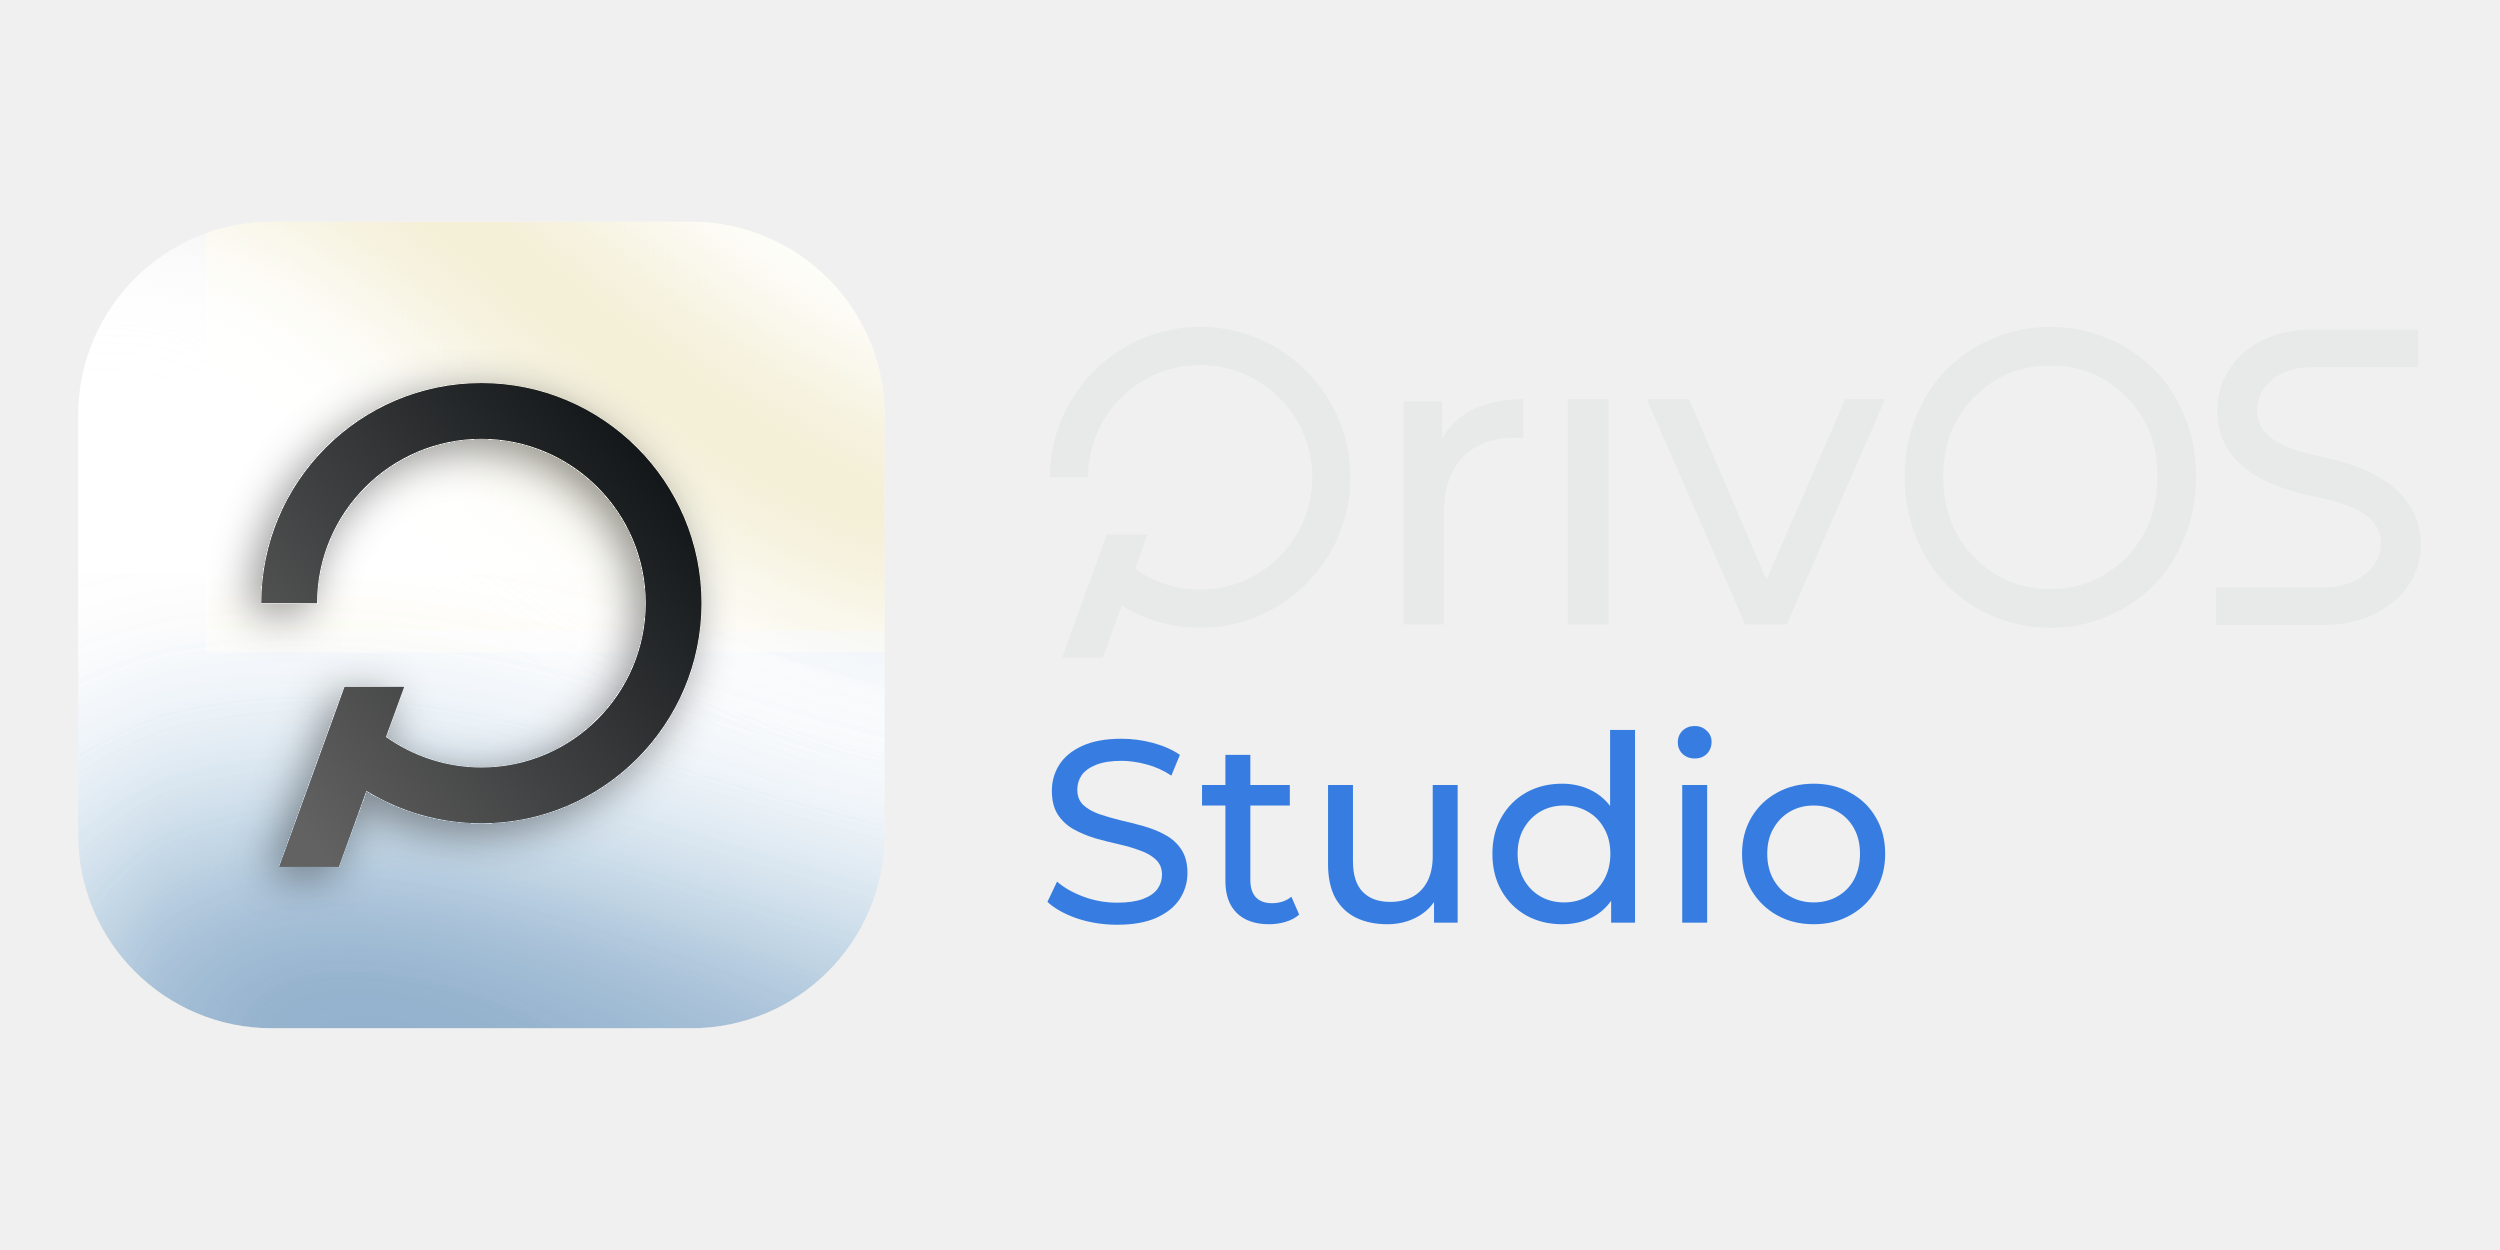
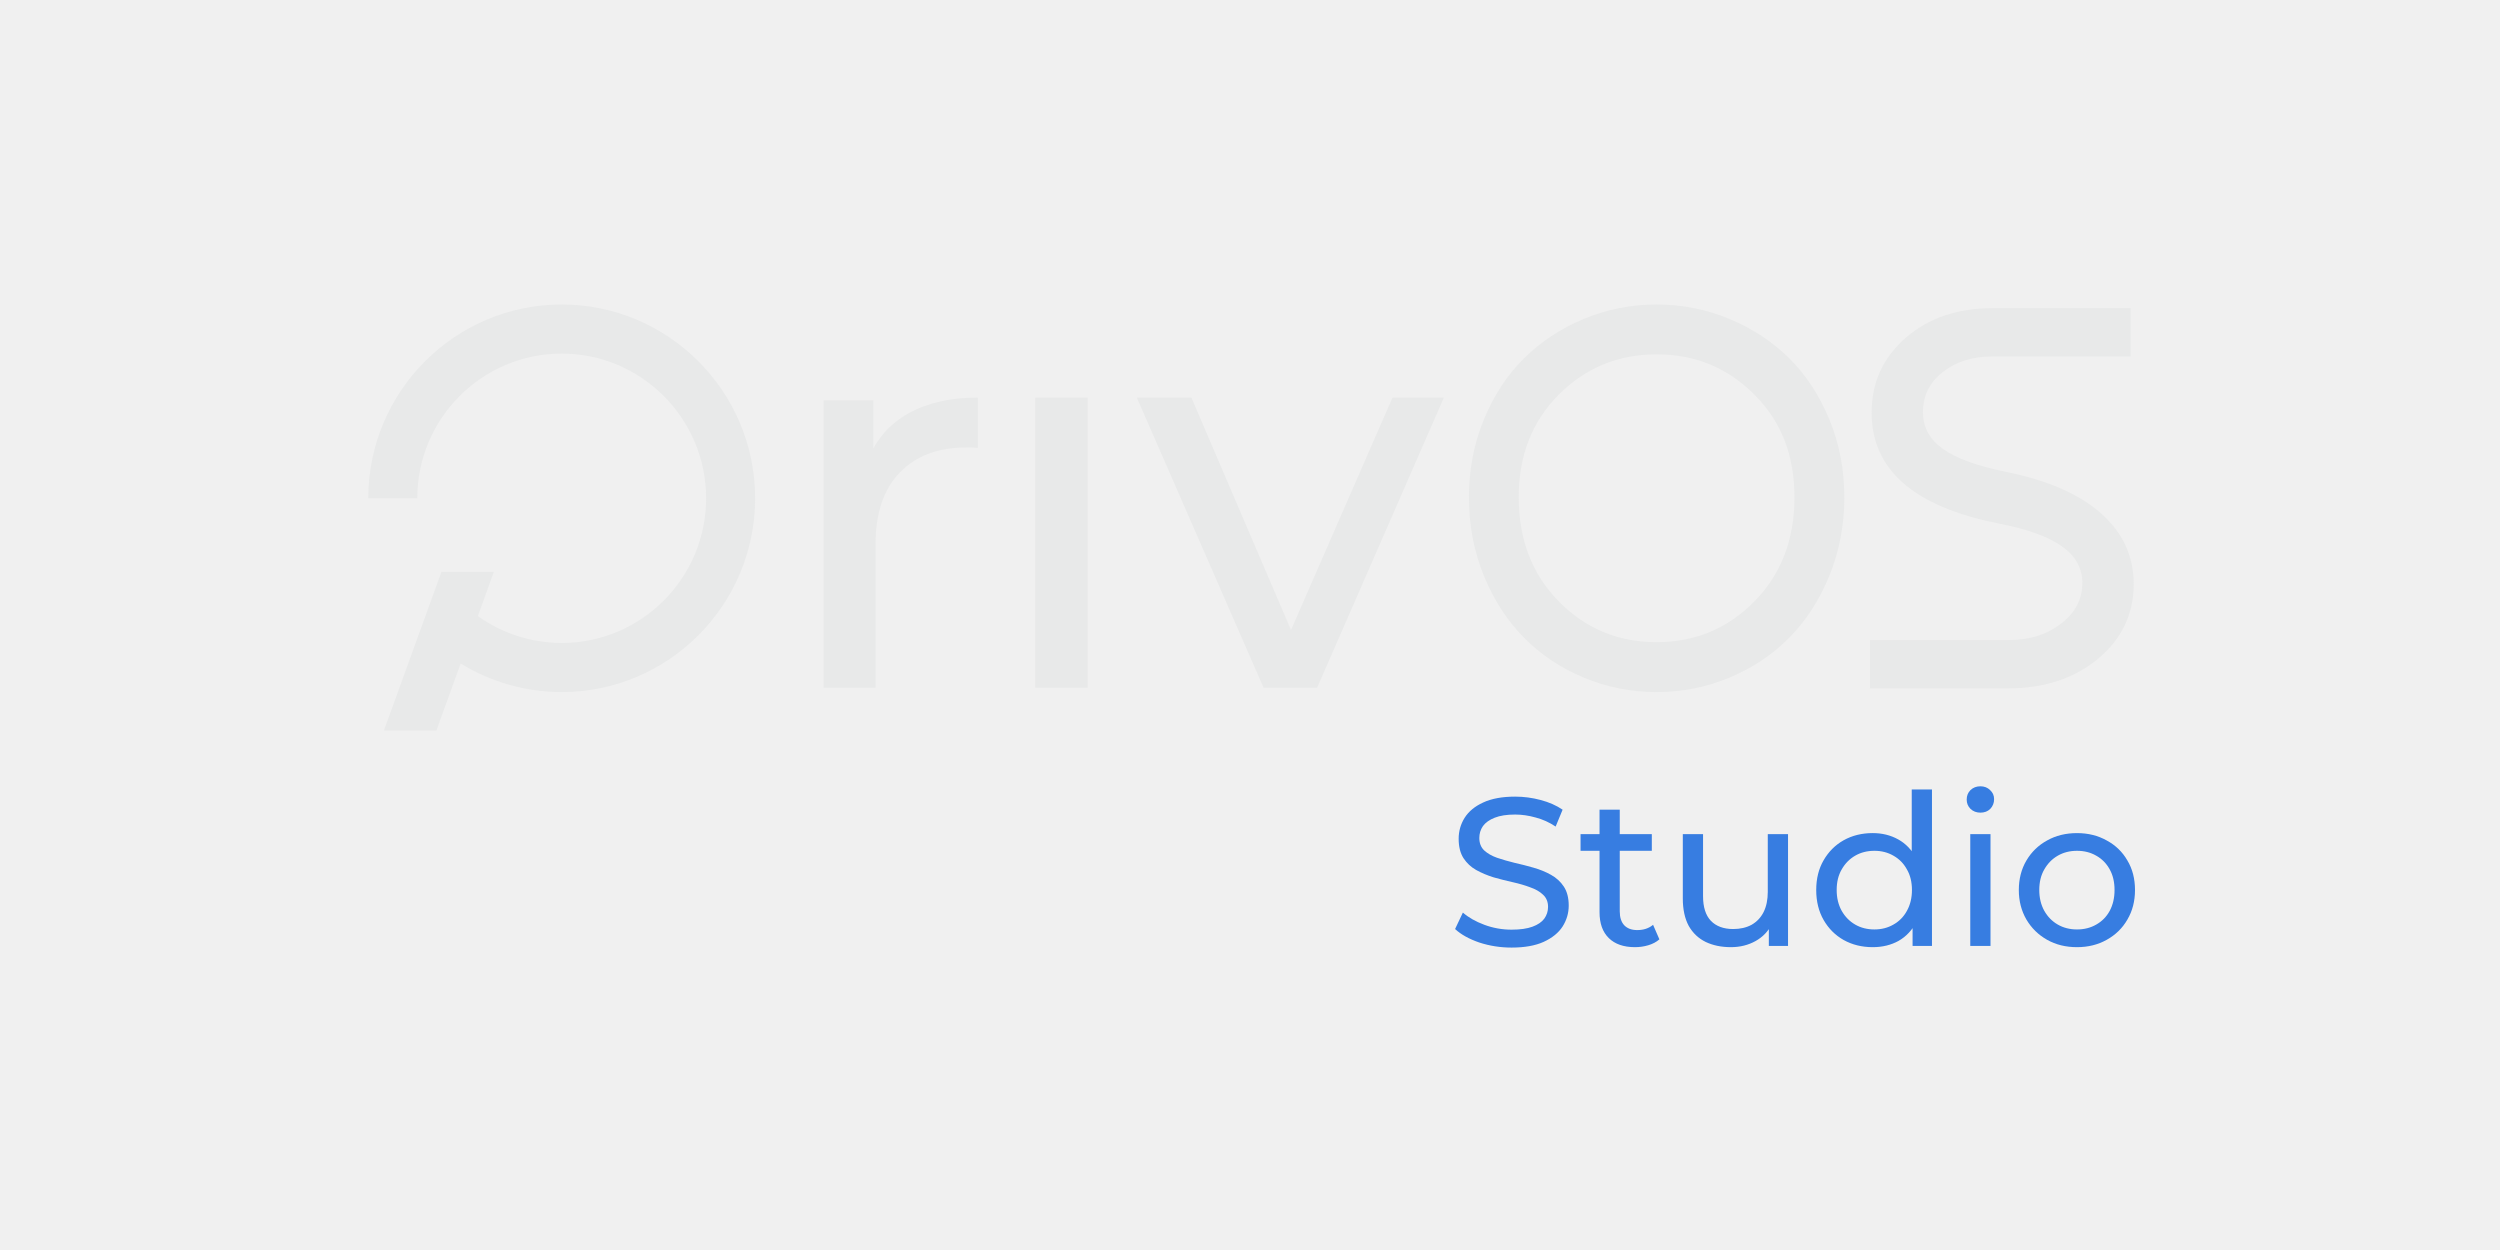
<svg xmlns="http://www.w3.org/2000/svg" width="186" height="93" viewBox="0 0 186 93" fill="none">
-   <g clip-path="url(#clip0_1851_36422)">
-     <rect x="5.816" y="16.5" width="60" height="60" rx="14.4" fill="white" />
-     <g filter="url(#filter0_f_1851_36422)">
-       <path d="M6.052 -1.742C14.774 -3.084 25.455 -0.659 37.422 9.64C48.292 18.996 53.409 23.366 58.345 26.441C63.103 29.405 67.808 31.232 78.238 34.944L73.409 48.51C63.166 44.864 57.009 42.574 50.73 38.663C44.628 34.861 38.532 29.594 28.029 20.555C18.622 12.459 12.047 11.905 8.242 12.491C3.418 13.233 2.267 15.163 -1.021 16.807L-7.461 3.928C-8.297 4.345 -1.651 -0.557 6.052 -1.742Z" fill="#E3E3E3" />
-     </g>
-     <g filter="url(#filter1_f_1851_36422)">
-       <path d="M5.31 72.06C13.01 67.749 23.864 66.28 38.68 71.737C52.138 76.694 58.461 78.995 64.161 80.147C69.656 81.258 74.703 81.322 85.772 81.147L85.999 95.545C75.128 95.717 68.559 95.728 61.308 94.262C54.261 92.838 46.707 90.039 33.703 85.25C22.058 80.96 15.704 82.744 12.345 84.625C8.087 87.009 7.685 89.22 5.18 91.912L-5.362 82.102C-5.998 82.786 -1.49 75.867 5.31 72.06Z" fill="#4E4E4E" />
-     </g>
-     <g style="mix-blend-mode:soft-light">
-       <rect x="-0.105" y="46.942" width="65.921" height="68.286" fill="#377DE1" />
-     </g>
-     <g style="mix-blend-mode:soft-light">
-       <rect x="15.346" y="-16.639" width="62.892" height="65.149" fill="#FFC814" />
-     </g>
-     <g filter="url(#filter2_d_1851_36422)">
-       <path d="M35.815 28.5C44.845 28.5 52.192 35.846 52.192 44.876C52.192 53.906 44.845 61.253 35.815 61.253C32.783 61.253 29.82 60.407 27.261 58.84L25.207 64.5H20.765L25.633 51.097H30.072L28.716 54.831C30.779 56.301 33.265 57.103 35.815 57.103C42.557 57.103 48.042 51.618 48.042 44.876C48.042 38.135 42.557 32.65 35.815 32.65C29.073 32.65 23.589 38.135 23.589 44.876H19.439C19.439 35.847 26.785 28.5 35.815 28.5Z" fill="url(#paint0_linear_1851_36422)" />
-     </g>
+   <g clip-path="url(#clip0_1878_41091)">
+     <path d="M80.922 29.581H77.019V51.166H80.922V29.581Z" fill="#E8E9E9" />
+     <path d="M41.79 22.654C49.725 22.654 56.182 29.122 56.182 37.072C56.182 45.022 49.725 51.491 41.79 51.491C39.126 51.491 36.522 50.746 34.273 49.366L32.468 54.35H28.564L32.842 42.549H36.743L35.552 45.836C37.364 47.131 39.549 47.837 41.79 47.837C47.715 47.837 52.535 43.008 52.535 37.072C52.535 31.137 47.715 26.308 41.79 26.308C35.866 26.308 31.046 31.137 31.046 37.072H27.399C27.399 29.122 33.855 22.654 41.79 22.654Z" fill="#E8E9E9" />
+     <path d="M96.051 46.874L88.642 29.581H84.579L94.009 51.166H97.994L107.424 29.581H103.602L96.051 46.874Z" fill="#E8E9E9" />
+     <path d="M61.272 51.166V29.783H64.976V35.593L64.615 34.14C65.204 32.661 66.199 31.533 67.594 30.751C68.99 29.972 70.707 29.581 72.749 29.581V33.332C72.587 33.306 72.432 33.293 72.286 33.293H71.864C69.796 33.293 68.159 33.912 66.953 35.147C65.746 36.385 65.141 38.172 65.141 40.514V51.166H61.274H61.272Z" fill="#E8E9E9" />
+     <path d="M109.289 36.994C109.289 34.937 109.66 33.009 110.401 31.21C111.142 29.413 112.137 27.895 113.386 26.659C114.635 25.421 116.116 24.445 117.831 23.729C119.546 23.013 121.355 22.654 123.253 22.654C125.151 22.654 126.958 23.013 128.675 23.729C130.39 24.445 131.872 25.424 133.121 26.659C134.369 27.897 135.364 29.413 136.105 31.21C136.846 33.007 137.218 34.935 137.218 36.994C137.218 39.053 136.846 41.025 136.105 42.835C135.364 44.645 134.369 46.182 133.121 47.446C131.872 48.71 130.39 49.699 128.675 50.415C126.96 51.131 125.151 51.491 123.253 51.491C121.355 51.491 119.549 51.131 117.831 50.415C116.116 49.699 114.635 48.71 113.386 47.446C112.137 46.182 111.142 44.647 110.401 42.835C109.66 41.025 109.289 39.079 109.289 36.994ZM112.993 36.994C112.993 40.146 113.988 42.73 115.978 44.75C117.967 46.769 120.392 47.777 123.251 47.777C126.109 47.777 128.534 46.767 130.523 44.75C132.513 42.73 133.508 40.146 133.508 36.994C133.508 33.841 132.513 31.346 130.523 29.356C128.534 27.362 126.109 26.365 123.251 26.365C120.392 26.365 117.967 27.362 115.978 29.356C113.988 31.349 112.993 33.896 112.993 36.994Z" fill="#E8E9E9" />
+     <path d="M158.748 43.442C158.748 45.682 157.863 47.536 156.096 49.01C154.326 50.479 152.093 51.216 149.386 51.216H139.124V47.623H149.386C151.025 47.623 152.258 47.219 153.326 46.411C154.392 45.6 154.926 44.588 154.926 43.363C154.926 42.267 154.421 41.364 153.405 40.645C152.392 39.929 150.818 39.363 148.687 38.946C142.393 37.697 139.249 34.949 139.249 30.702C139.249 28.462 140.092 26.608 141.783 25.133C143.475 23.662 145.629 22.927 148.253 22.927H158.513V26.521H148.253C146.721 26.521 145.538 26.907 144.551 27.675C143.564 28.441 143.069 29.44 143.069 30.665C143.069 31.785 143.561 32.695 144.551 33.398C145.538 34.101 147.124 34.678 149.308 35.119C152.376 35.746 154.717 36.771 156.329 38.206C157.939 39.638 158.748 41.385 158.748 43.442Z" fill="#E8E9E9" />
  </g>
-   <g clip-path="url(#clip1_1851_36422)">
-     <g clip-path="url(#clip2_1851_36422)">
-       <path d="M119.678 29.697H116.647V46.457H119.678V29.697Z" fill="#E8E9E9" />
-       <path d="M89.292 24.318C95.454 24.318 100.467 29.34 100.467 35.513C100.467 41.687 95.454 46.709 89.292 46.709C87.223 46.709 85.201 46.131 83.455 45.06L82.053 48.929H79.022L82.344 39.766H85.373L84.448 42.319C85.855 43.324 87.552 43.872 89.292 43.872C93.893 43.872 97.635 40.123 97.635 35.513C97.635 30.904 93.893 27.155 89.292 27.155C84.692 27.155 80.949 30.904 80.949 35.513H78.117C78.118 29.34 83.131 24.318 89.292 24.318Z" fill="#E8E9E9" />
-       <path d="M131.426 43.125L125.673 29.697H122.518L129.841 46.457H132.935L140.257 29.697H137.289L131.426 43.125Z" fill="#E8E9E9" />
-       <path d="M104.419 46.457V29.854H107.296V34.365L107.015 33.237C107.473 32.088 108.245 31.212 109.329 30.605C110.412 30 111.746 29.697 113.332 29.697V32.609C113.206 32.589 113.086 32.579 112.972 32.579H112.645C111.039 32.579 109.768 33.059 108.831 34.019C107.894 34.98 107.424 36.367 107.424 38.186V46.457H104.421H104.419Z" fill="#E8E9E9" />
-       <path d="M141.705 35.452C141.705 33.856 141.994 32.359 142.569 30.961C143.144 29.566 143.917 28.387 144.886 27.428C145.856 26.466 147.007 25.709 148.338 25.153C149.67 24.597 151.075 24.318 152.548 24.318C154.022 24.318 155.425 24.597 156.759 25.153C158.09 25.709 159.241 26.468 160.21 27.428C161.18 28.389 161.953 29.566 162.528 30.961C163.103 32.357 163.392 33.854 163.392 35.452C163.392 37.051 163.103 38.583 162.528 39.988C161.953 41.394 161.18 42.587 160.21 43.569C159.241 44.55 158.09 45.318 156.759 45.874C155.427 46.43 154.022 46.709 152.548 46.709C151.075 46.709 149.672 46.43 148.338 45.874C147.007 45.318 145.856 44.55 144.886 43.569C143.917 42.587 143.144 41.396 142.569 39.988C141.994 38.583 141.705 37.072 141.705 35.452ZM144.581 35.452C144.581 37.901 145.354 39.907 146.899 41.475C148.444 43.043 150.326 43.825 152.546 43.825C154.766 43.825 156.649 43.041 158.194 41.475C159.739 39.907 160.511 37.901 160.511 35.452C160.511 33.004 159.739 31.067 158.194 29.521C156.649 27.974 154.766 27.2 152.546 27.2C150.326 27.2 148.444 27.974 146.899 29.521C145.354 31.069 144.581 33.047 144.581 35.452Z" fill="#E8E9E9" />
-       <path d="M180.11 40.459C180.11 42.199 179.423 43.639 178.051 44.783C176.677 45.924 174.943 46.496 172.841 46.496H164.872V43.706H172.841C174.113 43.706 175.071 43.392 175.9 42.765C176.728 42.136 177.142 41.349 177.142 40.398C177.142 39.547 176.75 38.846 175.961 38.288C175.174 37.732 173.953 37.292 172.298 36.968C167.411 35.999 164.969 33.864 164.969 30.567C164.969 28.828 165.624 27.388 166.937 26.243C168.25 25.1 169.923 24.53 171.96 24.53H179.927V27.32H171.96C170.771 27.32 169.852 27.62 169.086 28.216C168.319 28.811 167.935 29.587 167.935 30.538C167.935 31.408 168.317 32.115 169.086 32.661C169.852 33.206 171.084 33.654 172.78 33.997C175.162 34.483 176.98 35.28 178.232 36.394C179.482 37.506 180.11 38.862 180.11 40.459Z" fill="#E8E9E9" />
-     </g>
-   </g>
-   <path d="M134.942 68.763C133.911 68.763 132.997 68.538 132.198 68.087C131.399 67.636 130.768 67.017 130.304 66.231C129.84 65.432 129.608 64.53 129.608 63.525C129.608 62.507 129.84 61.605 130.304 60.819C130.768 60.033 131.399 59.421 132.198 58.983C132.997 58.532 133.911 58.307 134.942 58.307C135.96 58.307 136.869 58.532 137.667 58.983C138.479 59.421 139.111 60.033 139.562 60.819C140.025 61.593 140.257 62.495 140.257 63.525C140.257 64.543 140.025 65.445 139.562 66.231C139.111 67.017 138.479 67.636 137.667 68.087C136.869 68.538 135.96 68.763 134.942 68.763ZM134.942 67.139C135.599 67.139 136.186 66.991 136.701 66.695C137.229 66.399 137.642 65.98 137.938 65.439C138.234 64.885 138.383 64.247 138.383 63.525C138.383 62.791 138.234 62.16 137.938 61.631C137.642 61.09 137.229 60.671 136.701 60.375C136.186 60.079 135.599 59.93 134.942 59.93C134.285 59.93 133.699 60.079 133.183 60.375C132.668 60.671 132.256 61.09 131.947 61.631C131.637 62.16 131.483 62.791 131.483 63.525C131.483 64.247 131.637 64.885 131.947 65.439C132.256 65.98 132.668 66.399 133.183 66.695C133.699 66.991 134.285 67.139 134.942 67.139Z" fill="#377DE1" />
-   <path d="M125.157 68.647V58.404H127.012V68.647H125.157ZM126.085 56.432C125.724 56.432 125.421 56.316 125.176 56.084C124.944 55.852 124.828 55.569 124.828 55.234C124.828 54.886 124.944 54.596 125.176 54.364C125.421 54.132 125.724 54.016 126.085 54.016C126.445 54.016 126.742 54.132 126.974 54.364C127.219 54.583 127.341 54.86 127.341 55.195C127.341 55.543 127.225 55.839 126.993 56.084C126.761 56.316 126.458 56.432 126.085 56.432Z" fill="#377DE1" />
-   <path d="M116.215 68.763C115.223 68.763 114.334 68.544 113.548 68.106C112.775 67.668 112.163 67.056 111.712 66.27C111.261 65.484 111.035 64.569 111.035 63.525C111.035 62.481 111.261 61.573 111.712 60.8C112.163 60.014 112.775 59.402 113.548 58.964C114.334 58.526 115.223 58.307 116.215 58.307C117.078 58.307 117.858 58.5 118.554 58.886C119.25 59.273 119.804 59.853 120.216 60.626C120.641 61.399 120.854 62.365 120.854 63.525C120.854 64.685 120.648 65.651 120.235 66.424C119.836 67.197 119.288 67.784 118.592 68.183C117.897 68.57 117.104 68.763 116.215 68.763ZM116.37 67.139C117.014 67.139 117.594 66.991 118.109 66.695C118.638 66.398 119.05 65.98 119.346 65.439C119.655 64.885 119.81 64.247 119.81 63.525C119.81 62.791 119.655 62.159 119.346 61.631C119.05 61.09 118.638 60.671 118.109 60.375C117.594 60.078 117.014 59.93 116.37 59.93C115.713 59.93 115.126 60.078 114.611 60.375C114.096 60.671 113.683 61.09 113.374 61.631C113.065 62.159 112.91 62.791 112.91 63.525C112.91 64.247 113.065 64.885 113.374 65.439C113.683 65.98 114.096 66.398 114.611 66.695C115.126 66.991 115.713 67.139 116.37 67.139ZM119.868 68.647V65.883L119.984 63.506L119.791 61.129V54.306H121.646V68.647H119.868Z" fill="#377DE1" />
-   <path d="M103.212 68.763C102.336 68.763 101.563 68.602 100.893 68.28C100.236 67.958 99.721 67.468 99.347 66.811C98.986 66.141 98.806 65.303 98.806 64.298V58.404H100.661V64.086C100.661 65.091 100.899 65.845 101.376 66.347C101.866 66.85 102.549 67.101 103.425 67.101C104.069 67.101 104.63 66.972 105.106 66.714C105.583 66.444 105.95 66.057 106.208 65.555C106.466 65.039 106.595 64.421 106.595 63.699V58.404H108.45V68.647H106.691V65.883L106.981 66.618C106.646 67.301 106.144 67.829 105.474 68.203C104.804 68.576 104.05 68.763 103.212 68.763Z" fill="#377DE1" />
-   <path d="M94.417 68.763C93.386 68.763 92.588 68.486 92.02 67.932C91.454 67.378 91.17 66.586 91.17 65.555V56.162H93.026V65.478C93.026 66.031 93.161 66.457 93.431 66.753C93.715 67.049 94.114 67.198 94.63 67.198C95.21 67.198 95.693 67.037 96.079 66.714L96.659 68.048C96.376 68.293 96.034 68.473 95.635 68.589C95.248 68.705 94.842 68.763 94.417 68.763ZM89.431 59.931V58.404H95.963V59.931H89.431Z" fill="#377DE1" />
-   <path d="M83.109 68.801C82.078 68.801 81.093 68.647 80.152 68.338C79.211 68.015 78.47 67.603 77.929 67.101L78.644 65.593C79.16 66.044 79.817 66.418 80.616 66.714C81.415 67.01 82.246 67.159 83.109 67.159C83.895 67.159 84.533 67.068 85.022 66.888C85.512 66.708 85.873 66.463 86.105 66.153C86.337 65.831 86.453 65.471 86.453 65.071C86.453 64.607 86.298 64.234 85.989 63.95C85.692 63.667 85.299 63.441 84.81 63.274C84.333 63.093 83.805 62.939 83.225 62.81C82.645 62.681 82.059 62.533 81.466 62.365C80.886 62.185 80.352 61.959 79.862 61.689C79.385 61.418 78.999 61.057 78.702 60.606C78.406 60.143 78.258 59.55 78.258 58.828C78.258 58.133 78.438 57.495 78.799 56.915C79.173 56.322 79.74 55.852 80.5 55.504C81.273 55.143 82.252 54.963 83.438 54.963C84.224 54.963 85.003 55.066 85.776 55.272C86.549 55.478 87.219 55.775 87.786 56.161L87.148 57.707C86.569 57.321 85.957 57.044 85.312 56.876C84.668 56.696 84.043 56.606 83.438 56.606C82.677 56.606 82.052 56.702 81.563 56.896C81.073 57.089 80.712 57.347 80.48 57.669C80.261 57.991 80.152 58.352 80.152 58.751C80.152 59.228 80.3 59.608 80.596 59.891C80.906 60.175 81.299 60.4 81.775 60.568C82.265 60.735 82.8 60.89 83.38 61.032C83.959 61.161 84.539 61.309 85.119 61.476C85.712 61.644 86.246 61.863 86.723 62.133C87.213 62.404 87.606 62.765 87.902 63.216C88.198 63.667 88.347 64.246 88.347 64.955C88.347 65.638 88.16 66.276 87.786 66.869C87.413 67.448 86.833 67.919 86.047 68.279C85.274 68.627 84.294 68.801 83.109 68.801Z" fill="#377DE1" />
+   <path d="M154.53 70.469C153.693 70.469 152.951 70.286 152.302 69.92C151.654 69.554 151.142 69.052 150.765 68.414C150.389 67.766 150.2 67.034 150.2 66.218C150.2 65.392 150.389 64.66 150.765 64.022C151.142 63.384 151.654 62.887 152.302 62.532C152.951 62.166 153.693 61.983 154.53 61.983C155.356 61.983 156.093 62.166 156.742 62.532C157.4 62.887 157.913 63.384 158.279 64.022C158.655 64.649 158.844 65.381 158.844 66.218C158.844 67.044 158.655 67.776 158.279 68.414C157.913 69.052 157.4 69.554 156.742 69.92C156.093 70.286 155.356 70.469 154.53 70.469ZM154.53 69.151C155.063 69.151 155.539 69.031 155.957 68.79C156.386 68.55 156.721 68.21 156.961 67.771C157.202 67.321 157.322 66.803 157.322 66.218C157.322 65.622 157.202 65.109 156.961 64.681C156.721 64.241 156.386 63.901 155.957 63.661C155.539 63.42 155.063 63.3 154.53 63.3C153.997 63.3 153.521 63.42 153.102 63.661C152.684 63.901 152.349 64.241 152.098 64.681C151.848 65.109 151.722 65.622 151.722 66.218C151.722 66.803 151.848 67.321 152.098 67.771C152.349 68.21 152.684 68.55 153.102 68.79C153.521 69.031 153.997 69.151 154.53 69.151Z" fill="#377DE1" />
+   <path d="M146.588 70.375V62.061H148.094V70.375H146.588ZM147.341 60.461C147.048 60.461 146.803 60.367 146.604 60.179C146.416 59.99 146.322 59.76 146.322 59.488C146.322 59.206 146.416 58.971 146.604 58.782C146.803 58.594 147.048 58.5 147.341 58.5C147.634 58.5 147.874 58.594 148.063 58.782C148.261 58.96 148.361 59.185 148.361 59.457C148.361 59.739 148.267 59.98 148.078 60.179C147.89 60.367 147.644 60.461 147.341 60.461Z" fill="#377DE1" />
+   <path d="M139.331 70.469C138.526 70.469 137.804 70.291 137.166 69.935C136.539 69.58 136.042 69.083 135.676 68.445C135.31 67.807 135.127 67.065 135.127 66.218C135.127 65.371 135.31 64.633 135.676 64.006C136.042 63.368 136.539 62.871 137.166 62.516C137.804 62.16 138.526 61.982 139.331 61.982C140.032 61.982 140.664 62.139 141.229 62.453C141.794 62.767 142.243 63.237 142.578 63.865C142.923 64.492 143.096 65.277 143.096 66.218C143.096 67.159 142.928 67.943 142.594 68.571C142.269 69.198 141.825 69.674 141.26 69.998C140.696 70.312 140.052 70.469 139.331 70.469ZM139.456 69.151C139.979 69.151 140.45 69.031 140.868 68.79C141.297 68.55 141.632 68.21 141.872 67.771C142.123 67.321 142.249 66.803 142.249 66.218C142.249 65.622 142.123 65.109 141.872 64.68C141.632 64.241 141.297 63.901 140.868 63.661C140.45 63.42 139.979 63.3 139.456 63.3C138.923 63.3 138.447 63.42 138.029 63.661C137.611 63.901 137.276 64.241 137.025 64.68C136.774 65.109 136.649 65.622 136.649 66.218C136.649 66.803 136.774 67.321 137.025 67.771C137.276 68.21 137.611 68.55 138.029 68.79C138.447 69.031 138.923 69.151 139.456 69.151ZM142.296 70.375V68.132L142.39 66.202L142.233 64.273V58.735H143.739V70.375H142.296Z" fill="#377DE1" />
+   <path d="M128.778 70.469C128.067 70.469 127.439 70.338 126.896 70.077C126.362 69.815 125.944 69.418 125.641 68.885C125.348 68.341 125.201 67.661 125.201 66.846V62.061H126.707V66.673C126.707 67.489 126.901 68.1 127.288 68.508C127.685 68.916 128.239 69.12 128.95 69.12C129.473 69.12 129.928 69.015 130.315 68.806C130.702 68.587 131 68.273 131.209 67.865C131.418 67.447 131.523 66.945 131.523 66.359V62.061H133.029V70.375H131.601V68.132L131.837 68.728C131.565 69.282 131.157 69.711 130.613 70.014C130.069 70.317 129.458 70.469 128.778 70.469Z" fill="#377DE1" />
+   <path d="M121.64 70.469C120.803 70.469 120.155 70.244 119.695 69.794C119.235 69.344 119.005 68.701 119.005 67.865V60.241H120.51V67.802C120.51 68.252 120.62 68.597 120.84 68.837C121.07 69.078 121.394 69.198 121.812 69.198C122.283 69.198 122.675 69.067 122.989 68.806L123.459 69.888C123.229 70.087 122.952 70.233 122.628 70.328C122.314 70.422 121.985 70.469 121.64 70.469ZM117.593 63.3V62.061H122.895V63.3H117.593Z" fill="#377DE1" />
+   <path d="M112.462 70.5C111.625 70.5 110.825 70.374 110.061 70.124C109.298 69.862 108.697 69.527 108.258 69.12L108.838 67.896C109.256 68.262 109.79 68.565 110.438 68.806C111.086 69.046 111.761 69.167 112.462 69.167C113.099 69.167 113.617 69.093 114.014 68.947C114.412 68.801 114.705 68.602 114.893 68.351C115.081 68.09 115.175 67.797 115.175 67.472C115.175 67.096 115.05 66.793 114.799 66.563C114.558 66.333 114.239 66.15 113.842 66.014C113.455 65.867 113.026 65.742 112.556 65.637C112.085 65.533 111.609 65.412 111.128 65.276C110.658 65.13 110.224 64.947 109.826 64.727C109.439 64.508 109.126 64.215 108.885 63.849C108.644 63.472 108.524 62.992 108.524 62.406C108.524 61.841 108.671 61.324 108.963 60.853C109.267 60.372 109.727 59.99 110.344 59.708C110.971 59.415 111.766 59.269 112.728 59.269C113.366 59.269 113.999 59.352 114.626 59.52C115.254 59.687 115.797 59.927 116.258 60.241L115.74 61.496C115.269 61.182 114.773 60.958 114.25 60.822C113.727 60.675 113.22 60.602 112.728 60.602C112.111 60.602 111.604 60.68 111.207 60.837C110.809 60.994 110.516 61.203 110.328 61.465C110.15 61.726 110.061 62.019 110.061 62.343C110.061 62.73 110.182 63.038 110.422 63.269C110.673 63.499 110.992 63.682 111.379 63.818C111.777 63.953 112.211 64.079 112.681 64.194C113.152 64.299 113.622 64.419 114.093 64.555C114.574 64.691 115.008 64.869 115.395 65.088C115.792 65.308 116.111 65.601 116.352 65.967C116.592 66.333 116.713 66.803 116.713 67.378C116.713 67.933 116.561 68.45 116.258 68.931C115.954 69.402 115.484 69.784 114.846 70.076C114.218 70.359 113.424 70.5 112.462 70.5Z" fill="#377DE1" />
  <defs>
-     <filter id="filter0_f_1851_36422" x="-19.352" y="-13.9" width="109.41" height="74.231" filterUnits="userSpaceOnUse" color-interpolation-filters="sRGB">
-       <feFlood flood-opacity="0" result="BackgroundImageFix" />
-       <feBlend mode="normal" in="SourceGraphic" in2="BackgroundImageFix" result="shape" />
-       <feGaussianBlur stdDeviation="5.91" result="effect1_foregroundBlur_1851_36422" />
-     </filter>
-     <filter id="filter1_f_1851_36422" x="-30.861" y="42.765" width="142.301" height="78.298" filterUnits="userSpaceOnUse" color-interpolation-filters="sRGB">
-       <feFlood flood-opacity="0" result="BackgroundImageFix" />
-       <feBlend mode="normal" in="SourceGraphic" in2="BackgroundImageFix" result="shape" />
-       <feGaussianBlur stdDeviation="12.72" result="effect1_foregroundBlur_1851_36422" />
-     </filter>
-     <filter id="filter2_d_1851_36422" x="15.479" y="25.98" width="39.233" height="42.48" filterUnits="userSpaceOnUse" color-interpolation-filters="sRGB">
-       <feFlood flood-opacity="0" result="BackgroundImageFix" />
-       <feColorMatrix in="SourceAlpha" type="matrix" values="0 0 0 0 0 0 0 0 0 0 0 0 0 0 0 0 0 0 127 0" result="hardAlpha" />
-       <feOffset dx="-0.72" dy="0.72" />
-       <feGaussianBlur stdDeviation="1.62" />
-       <feComposite in2="hardAlpha" operator="out" />
-       <feColorMatrix type="matrix" values="0 0 0 0 0 0 0 0 0 0 0 0 0 0 0 0 0 0 0.43 0" />
-       <feBlend mode="normal" in2="BackgroundImageFix" result="effect1_dropShadow_1851_36422" />
-       <feBlend mode="normal" in="SourceGraphic" in2="effect1_dropShadow_1851_36422" result="shape" />
-     </filter>
-     <linearGradient id="paint0_linear_1851_36422" x1="52.192" y1="31.085" x2="19.439" y2="58.027" gradientUnits="userSpaceOnUse">
-       <stop stop-color="#080D0F" />
-       <stop offset="1" stop-color="#636262" />
-     </linearGradient>
-     <clipPath id="clip0_1851_36422">
-       <rect x="5.816" y="16.5" width="60" height="60" rx="14.4" fill="white" />
-     </clipPath>
-     <clipPath id="clip1_1851_36422">
-       <rect width="102.255" height="24.848" fill="white" transform="translate(77.9292 24.1982)" />
-     </clipPath>
-     <clipPath id="clip2_1851_36422">
-       <rect width="102.255" height="24.848" fill="white" transform="translate(77.9292 24.1982)" />
+     <clipPath id="clip0_1878_41091">
+       <rect width="131.687" height="32" fill="white" transform="translate(27.1565 22.5001)" />
    </clipPath>
  </defs>
</svg>
